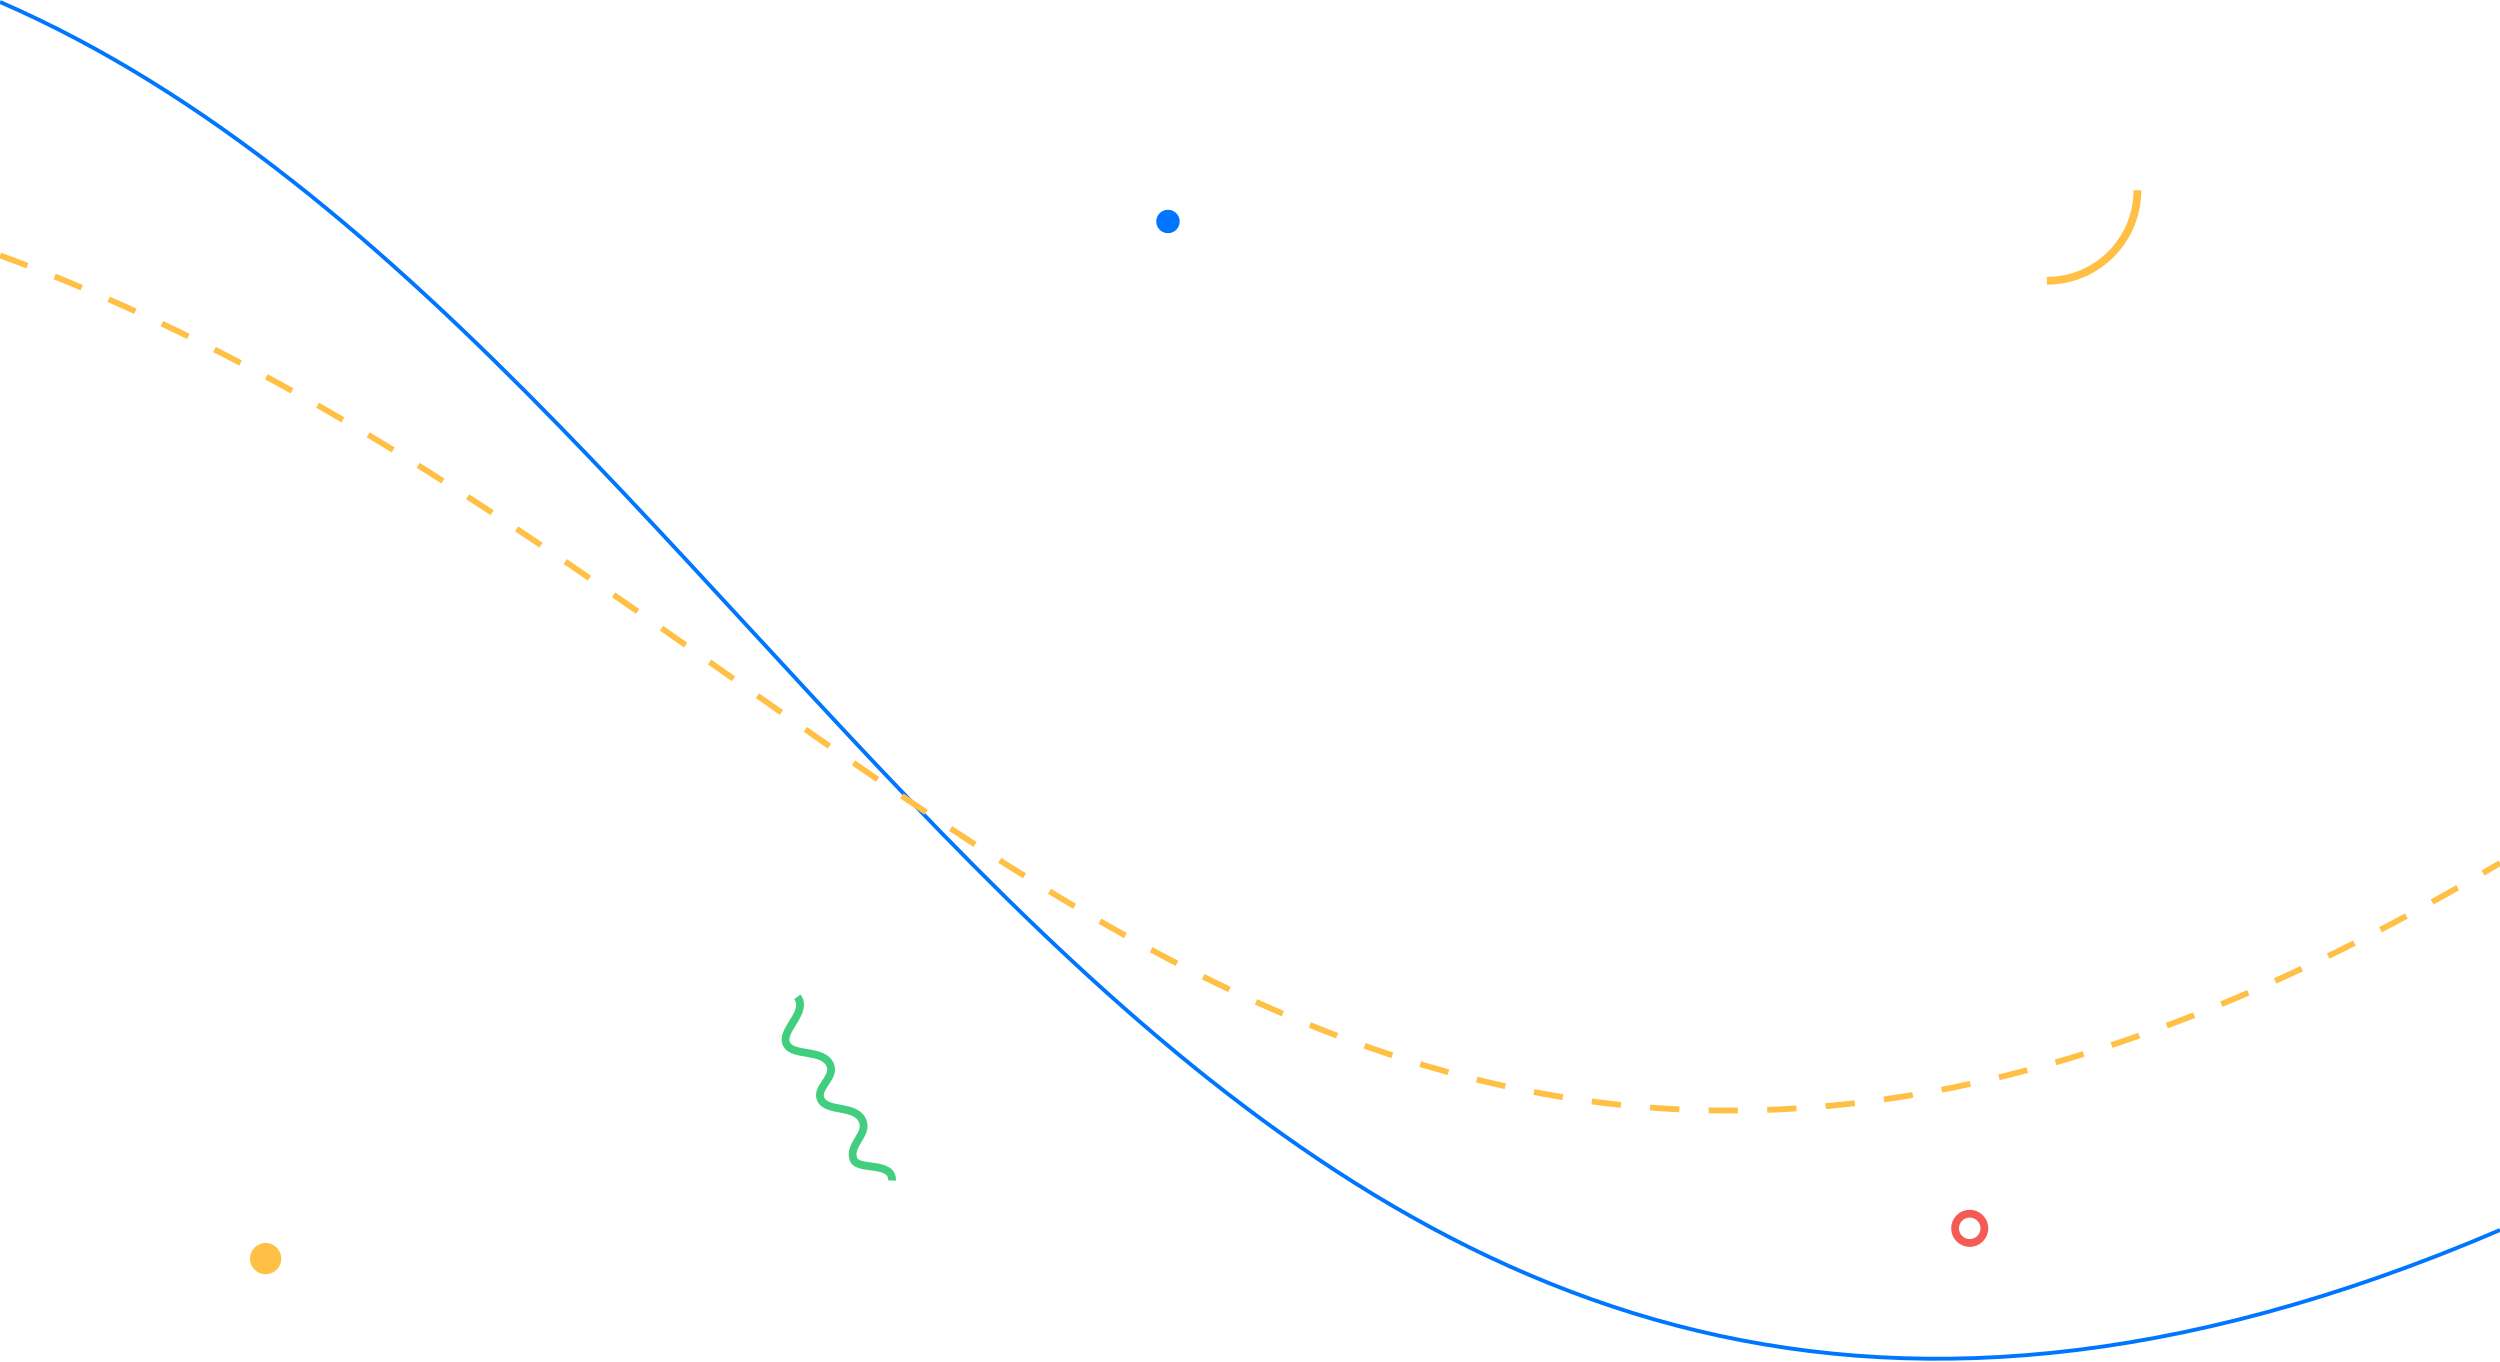
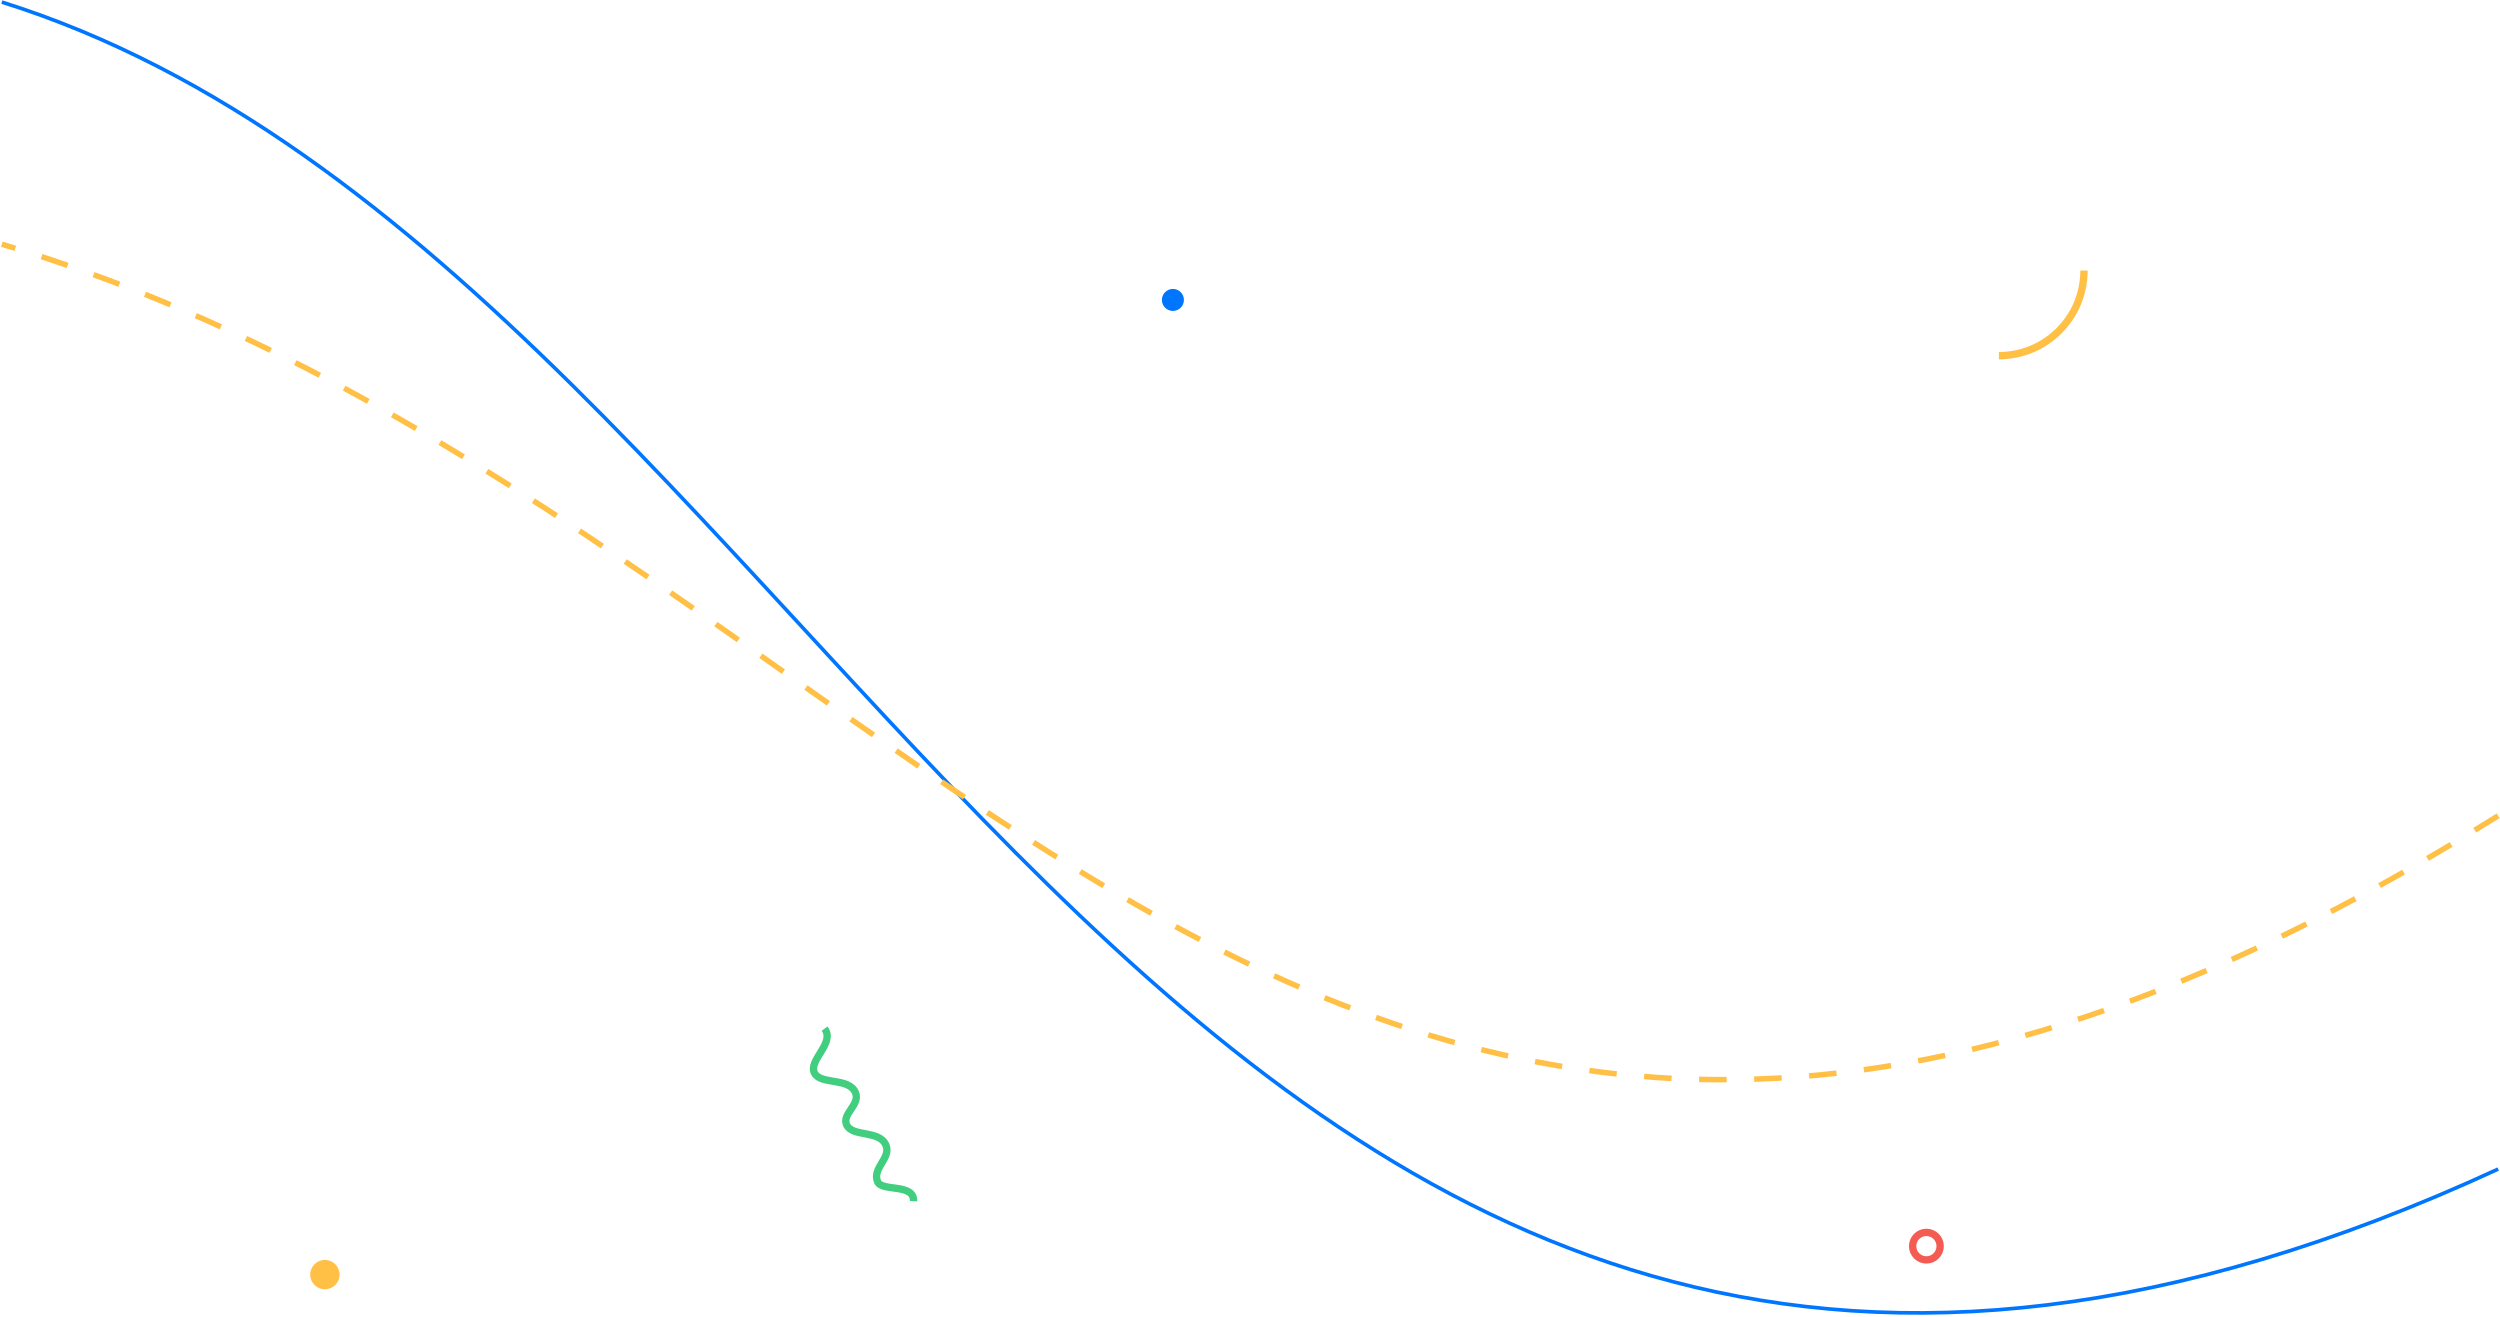
- <svg xmlns="http://www.w3.org/2000/svg" width="1280" height="697" viewBox="0 0 1280 697" fill="none">
-   <path d="M0 1C427.501 187.029 611.293 916.309 1280 629.776" stroke="#0076FF" stroke-width="2" />
-   <path d="M0 130.757C461.167 300.097 675.246 801.01 1280 441.906" stroke="#FFC045" stroke-width="3" stroke-linejoin="round" stroke-dasharray="15 15" />
-   <circle cx="136" cy="644.404" r="8" fill="#FFC045" />
-   <circle cx="598" cy="113.404" r="6" fill="#0076FF" />
-   <circle cx="1008.5" cy="628.904" r="7.5" stroke="#F45B53" stroke-width="4" />
-   <path d="M1048 143.765C1073.6 143.765 1094.36 123.009 1094.36 97.404" stroke="#FFC045" stroke-width="4" />
-   <path d="M408.227 510.404C414.18 518.257 399.139 527.676 402.748 534.616C406.137 541.133 421.544 536.858 425.064 545.292C427.781 551.805 417.541 556.835 420.243 562.82C423.342 569.687 438.439 565.402 441.749 574.133C444.374 581.057 434.171 586.326 437.061 593.724C439.288 599.426 457.144 594.501 456.72 604.412" stroke="#41CE7F" stroke-width="4" />
+ <svg xmlns="http://www.w3.org/2000/svg" width="1362" height="717" viewBox="0 0 1362 717" fill="none">
+   <path d="M1361 636.908C642.298 968.637 472.89 149.191 1 1.142" stroke="#0076FF" stroke-width="2" />
+   <path d="M1361 444.432C712.009 850.199 506.264 283.812 1 133.049" stroke="#FFC045" stroke-width="3" stroke-linejoin="round" stroke-dasharray="15 15" />
+   <circle cx="177" cy="694.404" r="8" fill="#FFC045" />
+   <circle cx="639" cy="163.404" r="6" fill="#0076FF" />
+   <circle cx="1049.5" cy="678.904" r="7.5" stroke="#F45B53" stroke-width="4" />
+   <path d="M1089 193.765C1114.6 193.765 1135.36 173.009 1135.36 147.404" stroke="#FFC045" stroke-width="4" />
+   <path d="M449.227 560.404C455.18 568.257 440.139 577.676 443.748 584.617C447.137 591.133 462.544 586.858 466.064 595.293C468.781 601.805 458.541 606.835 461.243 612.82C464.342 619.688 479.439 615.402 482.749 624.133C485.374 631.058 475.171 636.326 478.061 643.724C480.288 649.426 498.144 644.501 497.72 654.412" stroke="#41CE7F" stroke-width="4" />
</svg>
